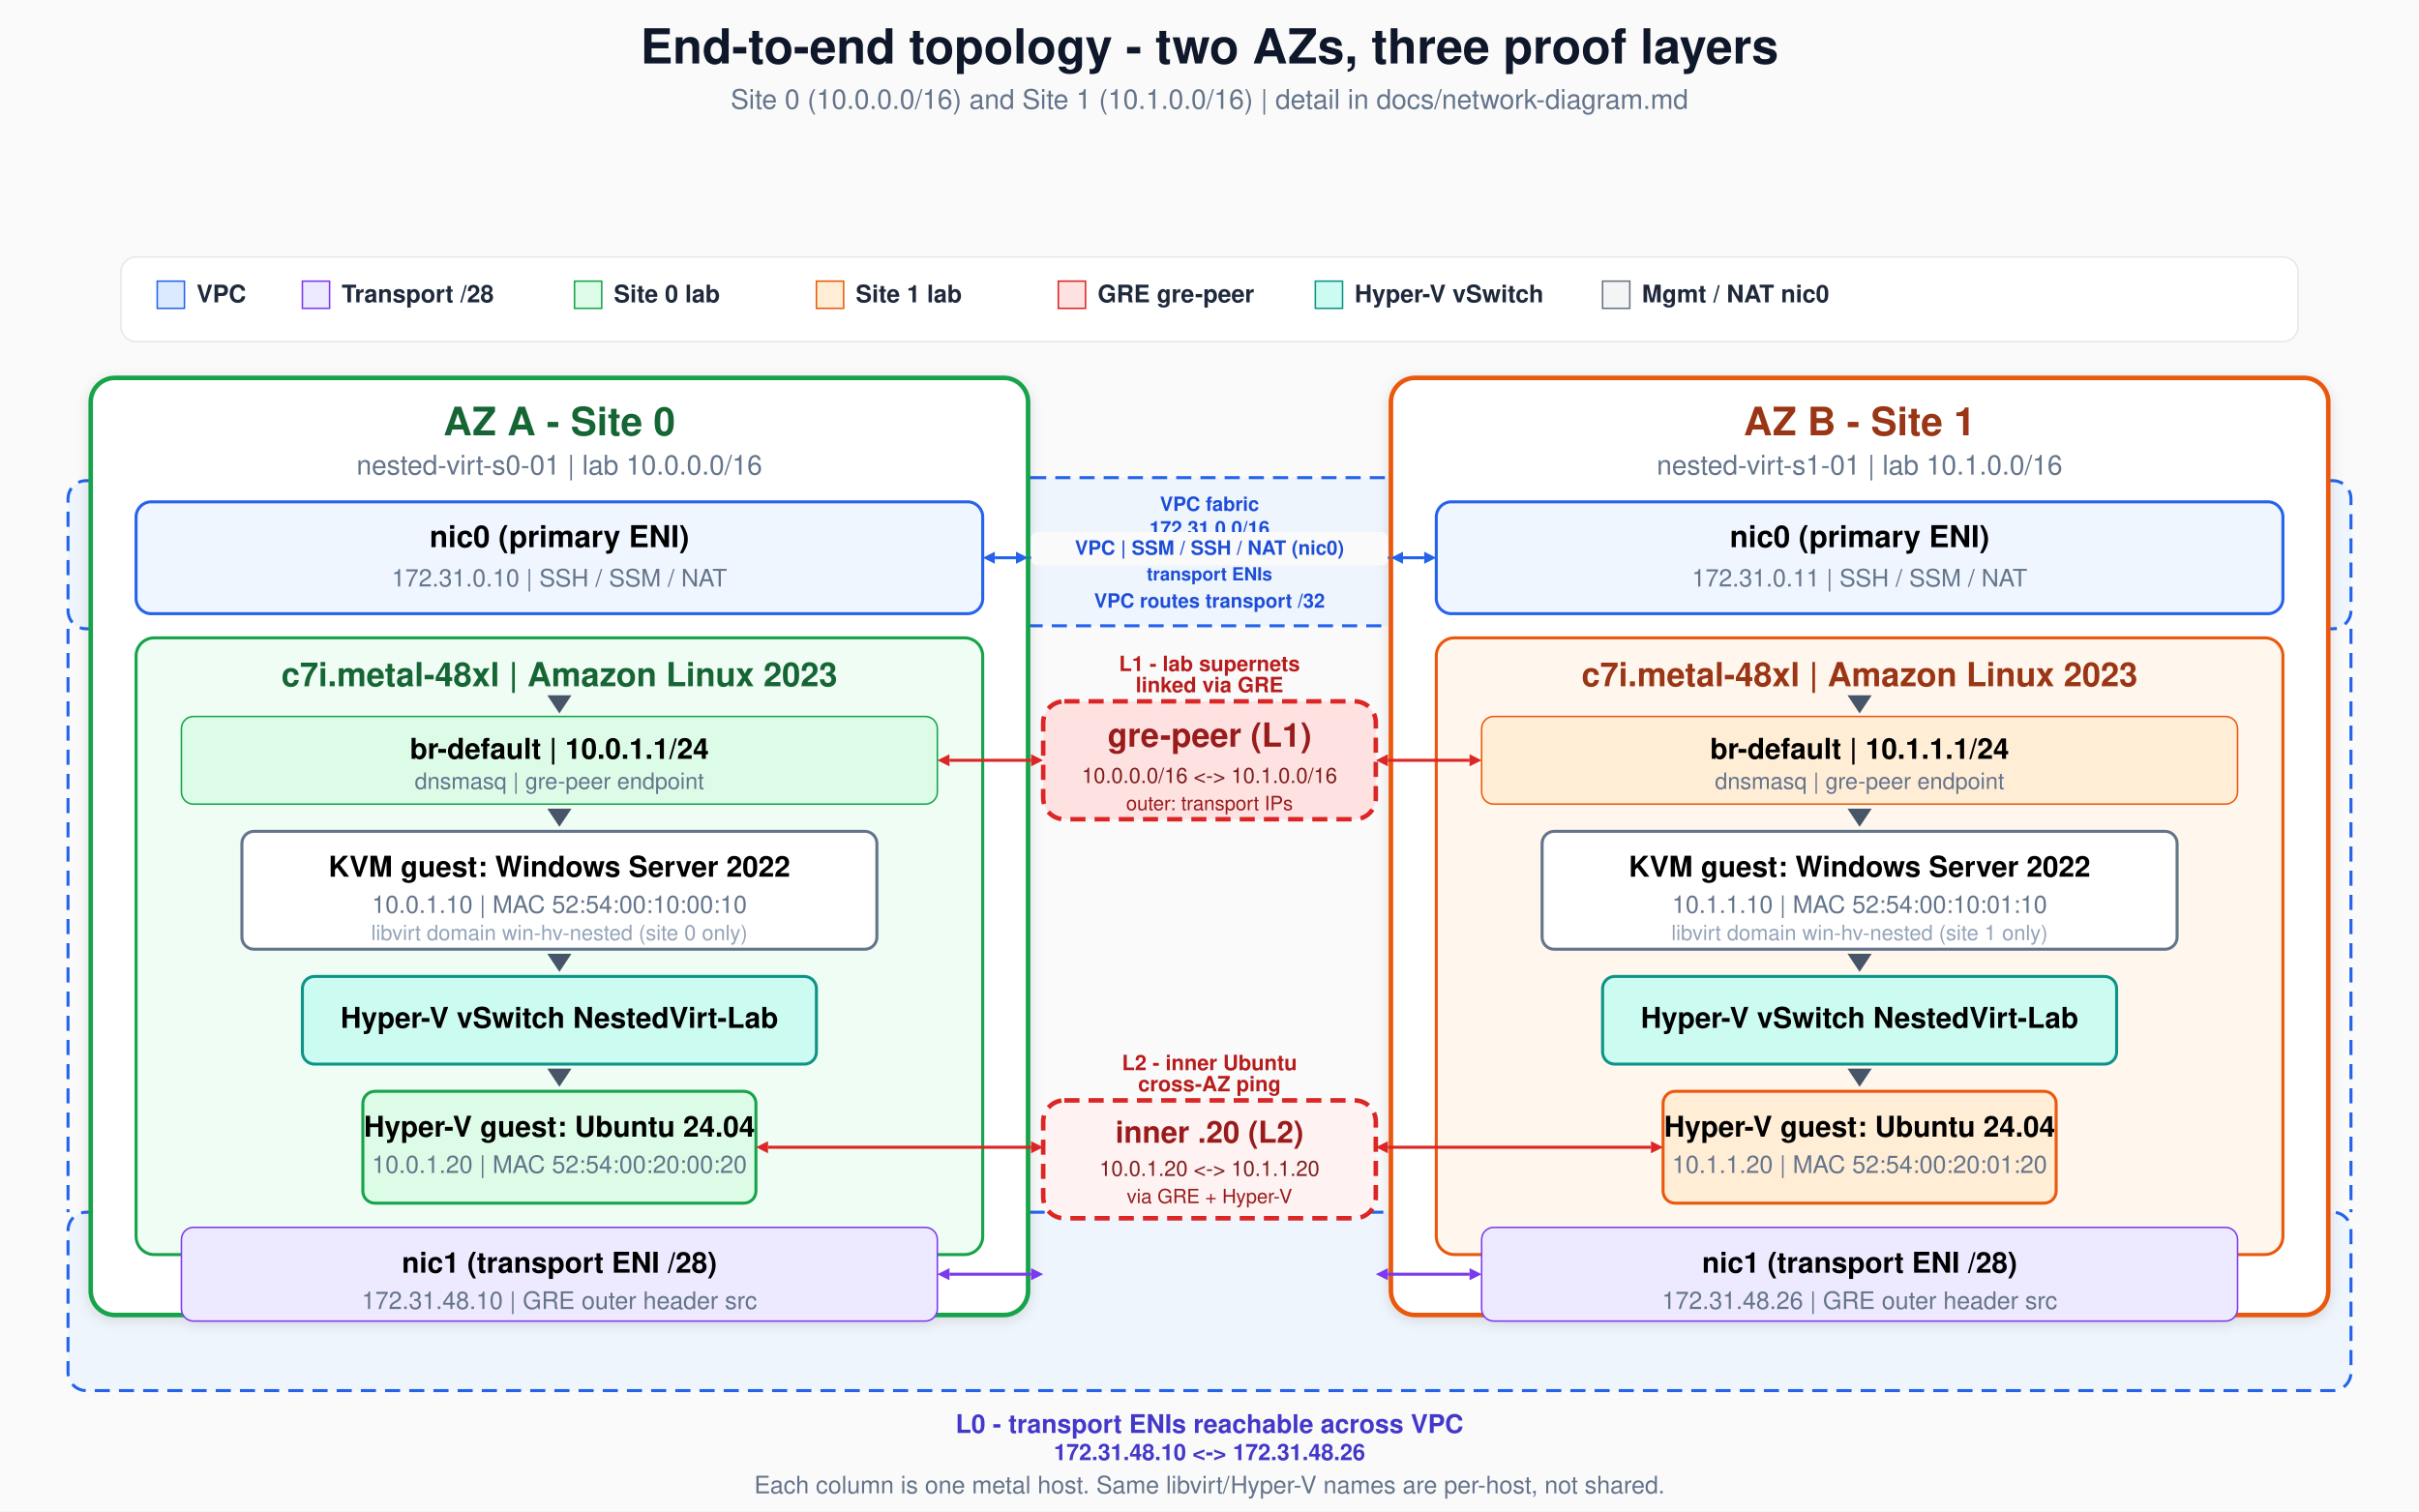
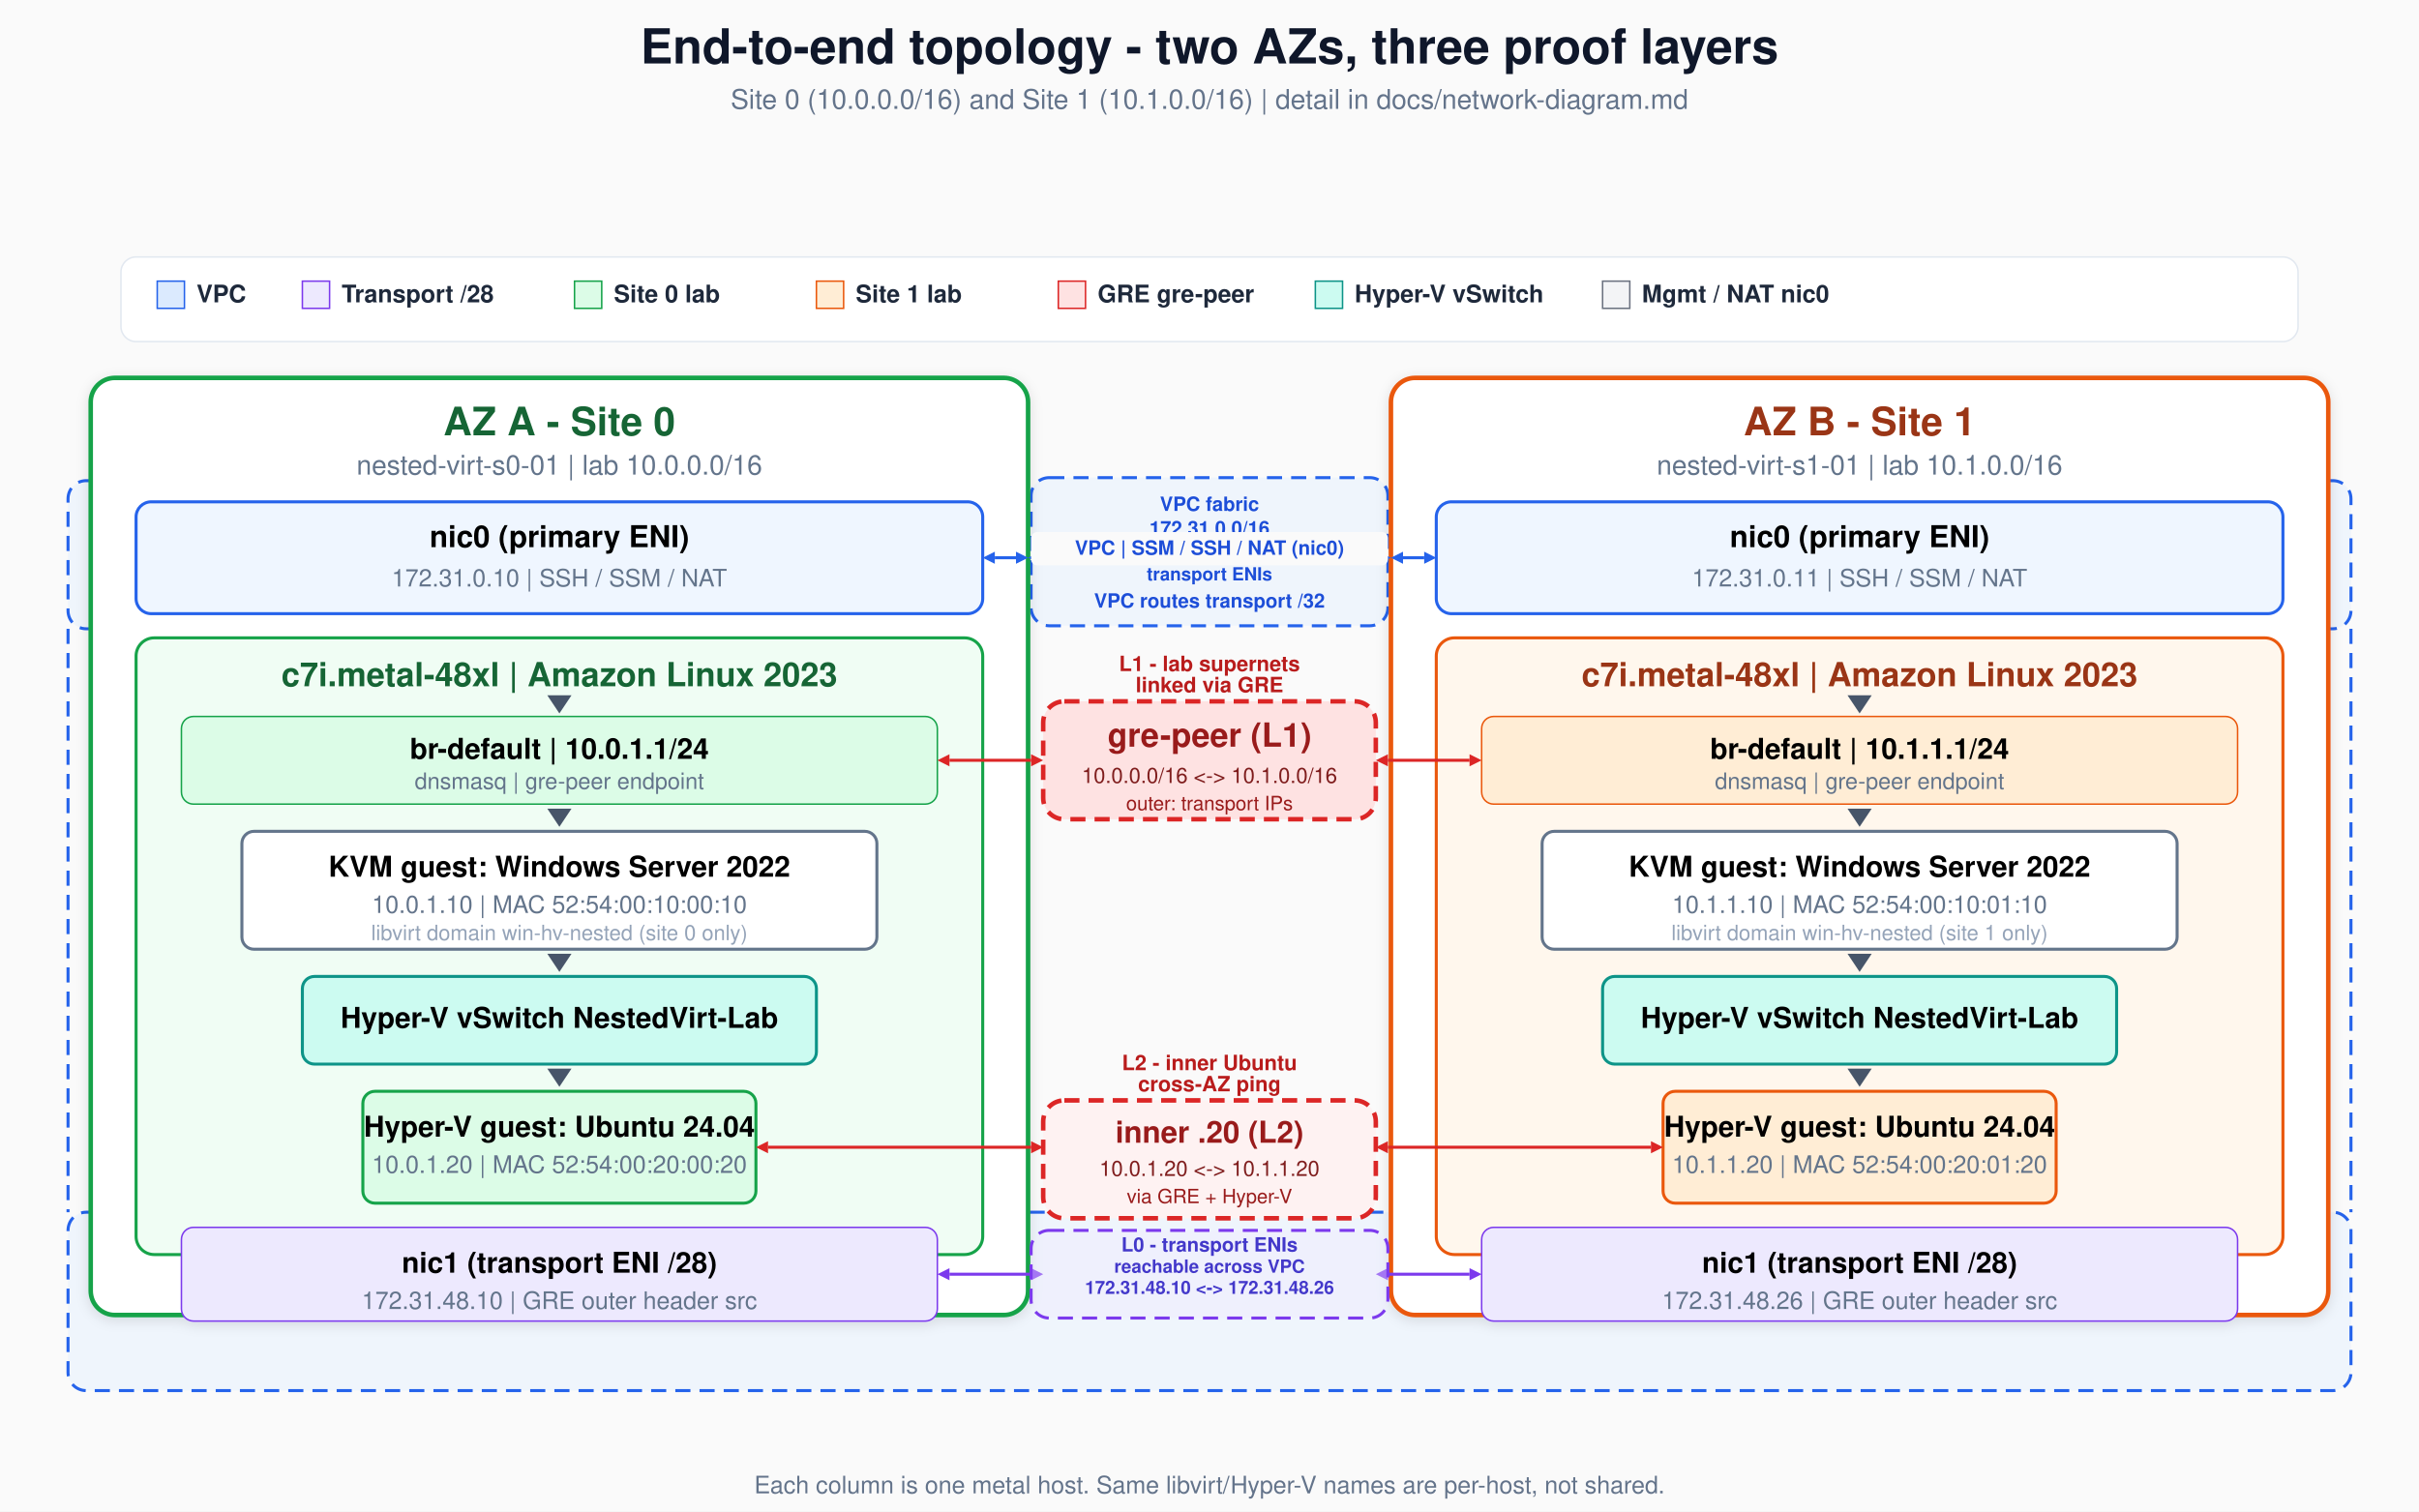
<svg xmlns="http://www.w3.org/2000/svg" viewBox="0 0 1600 1000" font-family="Segoe UI, Helvetica, Arial, sans-serif">
  <defs>
    <marker id="arrow-red-border-left" markerWidth="8" markerHeight="8" refX="8" refY="4" orient="auto" markerUnits="userSpaceOnUse">
      <path d="M8,0 L0,4 L8,8 Z" fill="#dc2626" />
    </marker>
    <marker id="arrow-red-border-right" markerWidth="8" markerHeight="8" refX="0" refY="4" orient="auto" markerUnits="userSpaceOnUse">
      <path d="M0,0 L8,4 L0,8 Z" fill="#dc2626" />
    </marker>
    <marker id="arrow-blue-border-left" markerWidth="8" markerHeight="8" refX="8" refY="4" orient="auto" markerUnits="userSpaceOnUse">
      <path d="M8,0 L0,4 L8,8 Z" fill="#2563eb" />
    </marker>
    <marker id="arrow-blue-border-right" markerWidth="8" markerHeight="8" refX="0" refY="4" orient="auto" markerUnits="userSpaceOnUse">
      <path d="M0,0 L8,4 L0,8 Z" fill="#2563eb" />
    </marker>
    <marker id="arrow-purple-border-left" markerWidth="8" markerHeight="8" refX="8" refY="4" orient="auto" markerUnits="userSpaceOnUse">
      <path d="M8,0 L0,4 L8,8 Z" fill="#7c3aed" />
    </marker>
    <marker id="arrow-purple-border-right" markerWidth="8" markerHeight="8" refX="0" refY="4" orient="auto" markerUnits="userSpaceOnUse">
      <path d="M0,0 L8,4 L0,8 Z" fill="#7c3aed" />
    </marker>
    <filter id="shadow" x="-2%" y="-2%" width="104%" height="104%">
      <feDropShadow dx="0" dy="2" stdDeviation="4" flood-opacity="0.12" />
    </filter>
  </defs>
  <rect width="1600" height="1000" fill="#fafafa" />
  <text x="800" y="42" text-anchor="middle" font-size="32" font-weight="700" fill="#0f172a">End-to-end topology - two AZs, three proof layers</text>
  <text x="800" y="72" text-anchor="middle" font-size="18" fill="#64748b">Site 0 (10.0.0.0/16) and Site 1 (10.1.0.0/16) | detail in docs/network-diagram.md</text>
  <g transform="translate(80,170)">
    <rect x="0" y="0" width="1440" height="56" rx="10" fill="#ffffff" stroke="#e2e8f0" />
    <g font-size="16" font-weight="600">
      <rect x="24" y="16" width="18" height="18" fill="#dbeafe" stroke="#2563eb" />
      <text x="50" y="30" fill="#1e293b">VPC</text>
      <rect x="120" y="16" width="18" height="18" fill="#ede9fe" stroke="#7c3aed" />
      <text x="146" y="30" fill="#1e293b">Transport /28</text>
      <rect x="300" y="16" width="18" height="18" fill="#dcfce7" stroke="#16a34a" />
      <text x="326" y="30" fill="#1e293b">Site 0 lab</text>
      <rect x="460" y="16" width="18" height="18" fill="#ffedd5" stroke="#ea580c" />
      <text x="486" y="30" fill="#1e293b">Site 1 lab</text>
      <rect x="620" y="16" width="18" height="18" fill="#fee2e2" stroke="#dc2626" />
      <text x="646" y="30" fill="#1e293b">GRE gre-peer</text>
      <rect x="790" y="16" width="18" height="18" fill="#ccfbf1" stroke="#0d9488" />
      <text x="816" y="30" fill="#1e293b">Hyper-V vSwitch</text>
      <rect x="980" y="16" width="18" height="18" fill="#f3f4f6" stroke="#6b7280" />
      <text x="1006" y="30" fill="#1e293b">Mgmt / NAT nic0</text>
    </g>
  </g>
  <rect x="45" y="318" width="635" height="98" rx="12" fill="#dbeafe" fill-opacity="0.35" stroke="#2563eb" stroke-width="2" stroke-dasharray="10 6" />
  <rect x="920" y="318" width="635" height="98" rx="12" fill="#dbeafe" fill-opacity="0.35" stroke="#2563eb" stroke-width="2" stroke-dasharray="10 6" />
  <rect x="45" y="802" width="1510" height="118" rx="12" fill="#dbeafe" fill-opacity="0.35" stroke="#2563eb" stroke-width="2" stroke-dasharray="10 6" />
  <line x1="45" y1="416" x2="45" y2="802" stroke="#2563eb" stroke-width="2" stroke-dasharray="10 6" />
  <line x1="1555" y1="416" x2="1555" y2="802" stroke="#2563eb" stroke-width="2" stroke-dasharray="10 6" />
-   <rect x="670" y="316" width="260" height="98" rx="12" fill="#dbeafe" fill-opacity="0.35" stroke="#2563eb" stroke-width="2" stroke-dasharray="10 6" />
+   <rect x="682" y="316" width="236" height="98" rx="12" fill="#dbeafe" fill-opacity="0.35" stroke="#2563eb" stroke-width="2" stroke-dasharray="10 6" />
  <text x="800" y="338" text-anchor="middle" font-size="13" font-weight="700" fill="#1d4ed8">VPC fabric</text>
  <text x="800" y="354" text-anchor="middle" font-size="13" font-weight="700" fill="#1d4ed8">172.31.0.0/16</text>
  <text x="800" y="370" text-anchor="middle" font-size="12" font-weight="600" fill="#1d4ed8">primary ENIs</text>
  <text x="800" y="384" text-anchor="middle" font-size="12" font-weight="600" fill="#1d4ed8">transport ENIs</text>
  <text x="800" y="402" text-anchor="middle" font-size="13" font-weight="700" fill="#1d4ed8">VPC routes transport /32</text>
  <rect x="682" y="430" width="236" height="30" rx="4" fill="#fafafa" />
  <text x="800" y="444" text-anchor="middle" font-size="14" font-weight="700" fill="#b91c1c">L1 - lab supernets</text>
  <text x="800" y="458" text-anchor="middle" font-size="14" font-weight="700" fill="#b91c1c">linked via GRE</text>
  <g transform="translate(690, 464)">
    <rect x="0" y="0" width="220" height="78" rx="14" fill="#fee2e2" stroke="#dc2626" stroke-width="3" stroke-dasharray="10 6" />
    <text x="110" y="30" text-anchor="middle" font-size="22" font-weight="700" fill="#991b1b">gre-peer (L1)</text>
    <text x="110" y="54" text-anchor="middle" font-size="14" fill="#7f1d1d">10.0.0.0/16 &lt;-&gt; 10.1.0.0/16</text>
    <text x="110" y="72" text-anchor="middle" font-size="13" fill="#991b1b">outer: transport IPs</text>
  </g>
  <rect x="682" y="694" width="236" height="30" rx="4" fill="#fafafa" />
  <text x="800" y="708" text-anchor="middle" font-size="14" font-weight="700" fill="#b91c1c">L2 - inner Ubuntu</text>
  <text x="800" y="722" text-anchor="middle" font-size="14" font-weight="700" fill="#b91c1c">cross-AZ ping</text>
  <g transform="translate(690, 728)">
    <rect x="0" y="0" width="220" height="78" rx="14" fill="#fef2f2" stroke="#dc2626" stroke-width="3" stroke-dasharray="10 6" />
    <text x="110" y="28" text-anchor="middle" font-size="20" font-weight="700" fill="#991b1b">inner .20 (L2)</text>
    <text x="110" y="50" text-anchor="middle" font-size="14" fill="#7f1d1d">10.0.1.20 &lt;-&gt; 10.1.1.20</text>
    <text x="110" y="68" text-anchor="middle" font-size="13" fill="#991b1b">via GRE + Hyper-V</text>
  </g>
  <g transform="translate(60,250)" filter="url(#shadow)">
    <rect x="0" y="0" width="620" height="620" rx="16" fill="#ffffff" stroke="#16a34a" stroke-width="3" />
    <text x="310" y="38" text-anchor="middle" font-size="26" font-weight="700" fill="#166534">AZ A - Site 0</text>
    <text x="310" y="64" text-anchor="middle" font-size="18" fill="#64748b">nested-virt-s0-01 | lab 10.0.0.0/16</text>
    <rect x="30" y="82" width="560" height="74" rx="10" fill="#eff6ff" stroke="#2563eb" stroke-width="2" />
    <text x="310" y="112" text-anchor="middle" font-size="20" font-weight="600">nic0 (primary ENI)</text>
    <text x="310" y="138" text-anchor="middle" font-size="16" fill="#64748b">172.31.0.10 | SSH / SSM / NAT</text>
    <rect x="30" y="172" width="560" height="408" rx="12" fill="#f0fdf4" stroke="#16a34a" stroke-width="2" />
    <text x="310" y="204" text-anchor="middle" font-size="22" font-weight="700" fill="#166534">c7i.metal-48xl | Amazon Linux 2023</text>
    <rect x="60" y="224" width="500" height="58" rx="8" fill="#dcfce7" stroke="#16a34a" />
    <text x="310" y="252" text-anchor="middle" font-size="19" font-weight="600">br-default | 10.0.1.1/24</text>
    <text x="310" y="272" text-anchor="middle" font-size="15" fill="#64748b">dnsmasq | gre-peer endpoint</text>
    <rect x="100" y="300" width="420" height="78" rx="8" fill="#ffffff" stroke="#64748b" stroke-width="2" />
    <text x="310" y="330" text-anchor="middle" font-size="19" font-weight="600">KVM guest: Windows Server 2022</text>
    <text x="310" y="354" text-anchor="middle" font-size="16" fill="#64748b">10.0.1.10 | MAC 52:54:00:10:00:10</text>
    <text x="310" y="372" text-anchor="middle" font-size="14" fill="#94a3b8">libvirt domain win-hv-nested (site 0 only)</text>
    <rect x="140" y="396" width="340" height="58" rx="8" fill="#ccfbf1" stroke="#0d9488" stroke-width="2" />
    <text x="310" y="430" text-anchor="middle" font-size="19" font-weight="600">Hyper-V vSwitch NestedVirt-Lab</text>
    <rect x="180" y="472" width="260" height="74" rx="8" fill="#dcfce7" stroke="#16a34a" stroke-width="2" />
    <text x="310" y="502" text-anchor="middle" font-size="19" font-weight="700">Hyper-V guest: Ubuntu 24.04</text>
    <text x="310" y="526" text-anchor="middle" font-size="16" fill="#64748b">10.0.1.20 | MAC 52:54:00:20:00:20</text>
    <rect x="60" y="562" width="500" height="62" rx="8" fill="#ede9fe" stroke="#7c3aed" />
    <text x="310" y="592" text-anchor="middle" font-size="19" font-weight="600">nic1 (transport ENI /28)</text>
    <text x="310" y="616" text-anchor="middle" font-size="16" fill="#64748b">172.31.48.10 | GRE outer header src</text>
    <polygon points="302,210 318,210 310,222" fill="#475569" />
    <polygon points="302,285 318,285 310,297" fill="#475569" />
    <polygon points="302,381 318,381 310,393" fill="#475569" />
    <polygon points="302,457 318,457 310,469" fill="#475569" />
  </g>
  <g transform="translate(920,250)" filter="url(#shadow)">
    <rect x="0" y="0" width="620" height="620" rx="16" fill="#ffffff" stroke="#ea580c" stroke-width="3" />
    <text x="310" y="38" text-anchor="middle" font-size="26" font-weight="700" fill="#9a3412">AZ B - Site 1</text>
    <text x="310" y="64" text-anchor="middle" font-size="18" fill="#64748b">nested-virt-s1-01 | lab 10.1.0.0/16</text>
    <rect x="30" y="82" width="560" height="74" rx="10" fill="#eff6ff" stroke="#2563eb" stroke-width="2" />
    <text x="310" y="112" text-anchor="middle" font-size="20" font-weight="600">nic0 (primary ENI)</text>
    <text x="310" y="138" text-anchor="middle" font-size="16" fill="#64748b">172.31.0.11 | SSH / SSM / NAT</text>
    <rect x="30" y="172" width="560" height="408" rx="12" fill="#fff7ed" stroke="#ea580c" stroke-width="2" />
    <text x="310" y="204" text-anchor="middle" font-size="22" font-weight="700" fill="#9a3412">c7i.metal-48xl | Amazon Linux 2023</text>
    <rect x="60" y="224" width="500" height="58" rx="8" fill="#ffedd5" stroke="#ea580c" />
    <text x="310" y="252" text-anchor="middle" font-size="19" font-weight="600">br-default | 10.1.1.1/24</text>
    <text x="310" y="272" text-anchor="middle" font-size="15" fill="#64748b">dnsmasq | gre-peer endpoint</text>
    <rect x="100" y="300" width="420" height="78" rx="8" fill="#ffffff" stroke="#64748b" stroke-width="2" />
    <text x="310" y="330" text-anchor="middle" font-size="19" font-weight="600">KVM guest: Windows Server 2022</text>
    <text x="310" y="354" text-anchor="middle" font-size="16" fill="#64748b">10.1.1.10 | MAC 52:54:00:10:01:10</text>
    <text x="310" y="372" text-anchor="middle" font-size="14" fill="#94a3b8">libvirt domain win-hv-nested (site 1 only)</text>
    <rect x="140" y="396" width="340" height="58" rx="8" fill="#ccfbf1" stroke="#0d9488" stroke-width="2" />
    <text x="310" y="430" text-anchor="middle" font-size="19" font-weight="600">Hyper-V vSwitch NestedVirt-Lab</text>
    <rect x="180" y="472" width="260" height="74" rx="8" fill="#ffedd5" stroke="#ea580c" stroke-width="2" />
    <text x="310" y="502" text-anchor="middle" font-size="19" font-weight="700">Hyper-V guest: Ubuntu 24.04</text>
    <text x="310" y="526" text-anchor="middle" font-size="16" fill="#64748b">10.1.1.20 | MAC 52:54:00:20:01:20</text>
    <rect x="60" y="562" width="500" height="62" rx="8" fill="#ede9fe" stroke="#7c3aed" />
    <text x="310" y="592" text-anchor="middle" font-size="19" font-weight="600">nic1 (transport ENI /28)</text>
    <text x="310" y="616" text-anchor="middle" font-size="16" fill="#64748b">172.31.48.26 | GRE outer header src</text>
    <polygon points="302,210 318,210 310,222" fill="#475569" />
    <polygon points="302,285 318,285 310,297" fill="#475569" />
    <polygon points="302,381 318,381 310,393" fill="#475569" />
    <polygon points="302,457 318,457 310,469" fill="#475569" />
  </g>
  <line x1="658" y1="369" x2="672" y2="369" stroke="#2563eb" stroke-width="2" marker-start="url(#arrow-blue-border-left)" marker-end="url(#arrow-blue-border-right)" />
  <line x1="688" y1="369" x2="912" y2="369" stroke="#2563eb" stroke-width="2" marker-start="url(#arrow-blue-border-left)" marker-end="url(#arrow-blue-border-right)" />
  <line x1="928" y1="369" x2="942" y2="369" stroke="#2563eb" stroke-width="2" marker-start="url(#arrow-blue-border-left)" marker-end="url(#arrow-blue-border-right)" />
  <rect x="682" y="352" width="236" height="22" rx="4" fill="#fafafa" />
  <text x="800" y="367" text-anchor="middle" font-size="13" font-weight="700" fill="#1d4ed8">VPC | SSM / SSH / NAT (nic0)</text>
  <line x1="628" y1="503" x2="682" y2="503" stroke="#dc2626" stroke-width="2" marker-start="url(#arrow-red-border-left)" marker-end="url(#arrow-red-border-right)" />
  <line x1="918" y1="503" x2="972" y2="503" stroke="#dc2626" stroke-width="2" marker-start="url(#arrow-red-border-left)" marker-end="url(#arrow-red-border-right)" />
  <line x1="508" y1="759" x2="682" y2="759" stroke="#dc2626" stroke-width="2" marker-start="url(#arrow-red-border-left)" marker-end="url(#arrow-red-border-right)" />
  <line x1="918" y1="759" x2="1092" y2="759" stroke="#dc2626" stroke-width="2" marker-start="url(#arrow-red-border-left)" marker-end="url(#arrow-red-border-right)" />
  <line x1="628" y1="843" x2="682" y2="843" stroke="#7c3aed" stroke-width="2" marker-start="url(#arrow-purple-border-left)" marker-end="url(#arrow-purple-border-right)" />
  <line x1="918" y1="843" x2="972" y2="843" stroke="#7c3aed" stroke-width="2" marker-start="url(#arrow-purple-border-left)" marker-end="url(#arrow-purple-border-right)" />
-   <text x="800" y="948" text-anchor="middle" font-size="17" font-weight="700" fill="#4338ca">L0 - transport ENIs reachable across VPC</text>
-   <text x="800" y="966" text-anchor="middle" font-size="15" font-weight="600" fill="#4338ca">172.31.48.10 &lt;-&gt; 172.31.48.26</text>
+   <rect x="682" y="814" width="236" height="58" rx="12" fill="#ede9fe" fill-opacity="0.35" stroke="#7c3aed" stroke-width="2" stroke-dasharray="10 6" />
+   <text x="800" y="828" text-anchor="middle" font-size="13" font-weight="700" fill="#4338ca">L0 - transport ENIs</text>
+   <text x="800" y="842" text-anchor="middle" font-size="12" font-weight="600" fill="#4338ca">reachable across VPC</text>
+   <text x="800" y="856" text-anchor="middle" font-size="12" font-weight="600" fill="#4338ca">172.31.48.10 &lt;-&gt; 172.31.48.26</text>
  <text x="800" y="988" text-anchor="middle" font-size="16" fill="#64748b">Each column is one metal host. Same libvirt/Hyper-V names are per-host, not shared.</text>
</svg>
